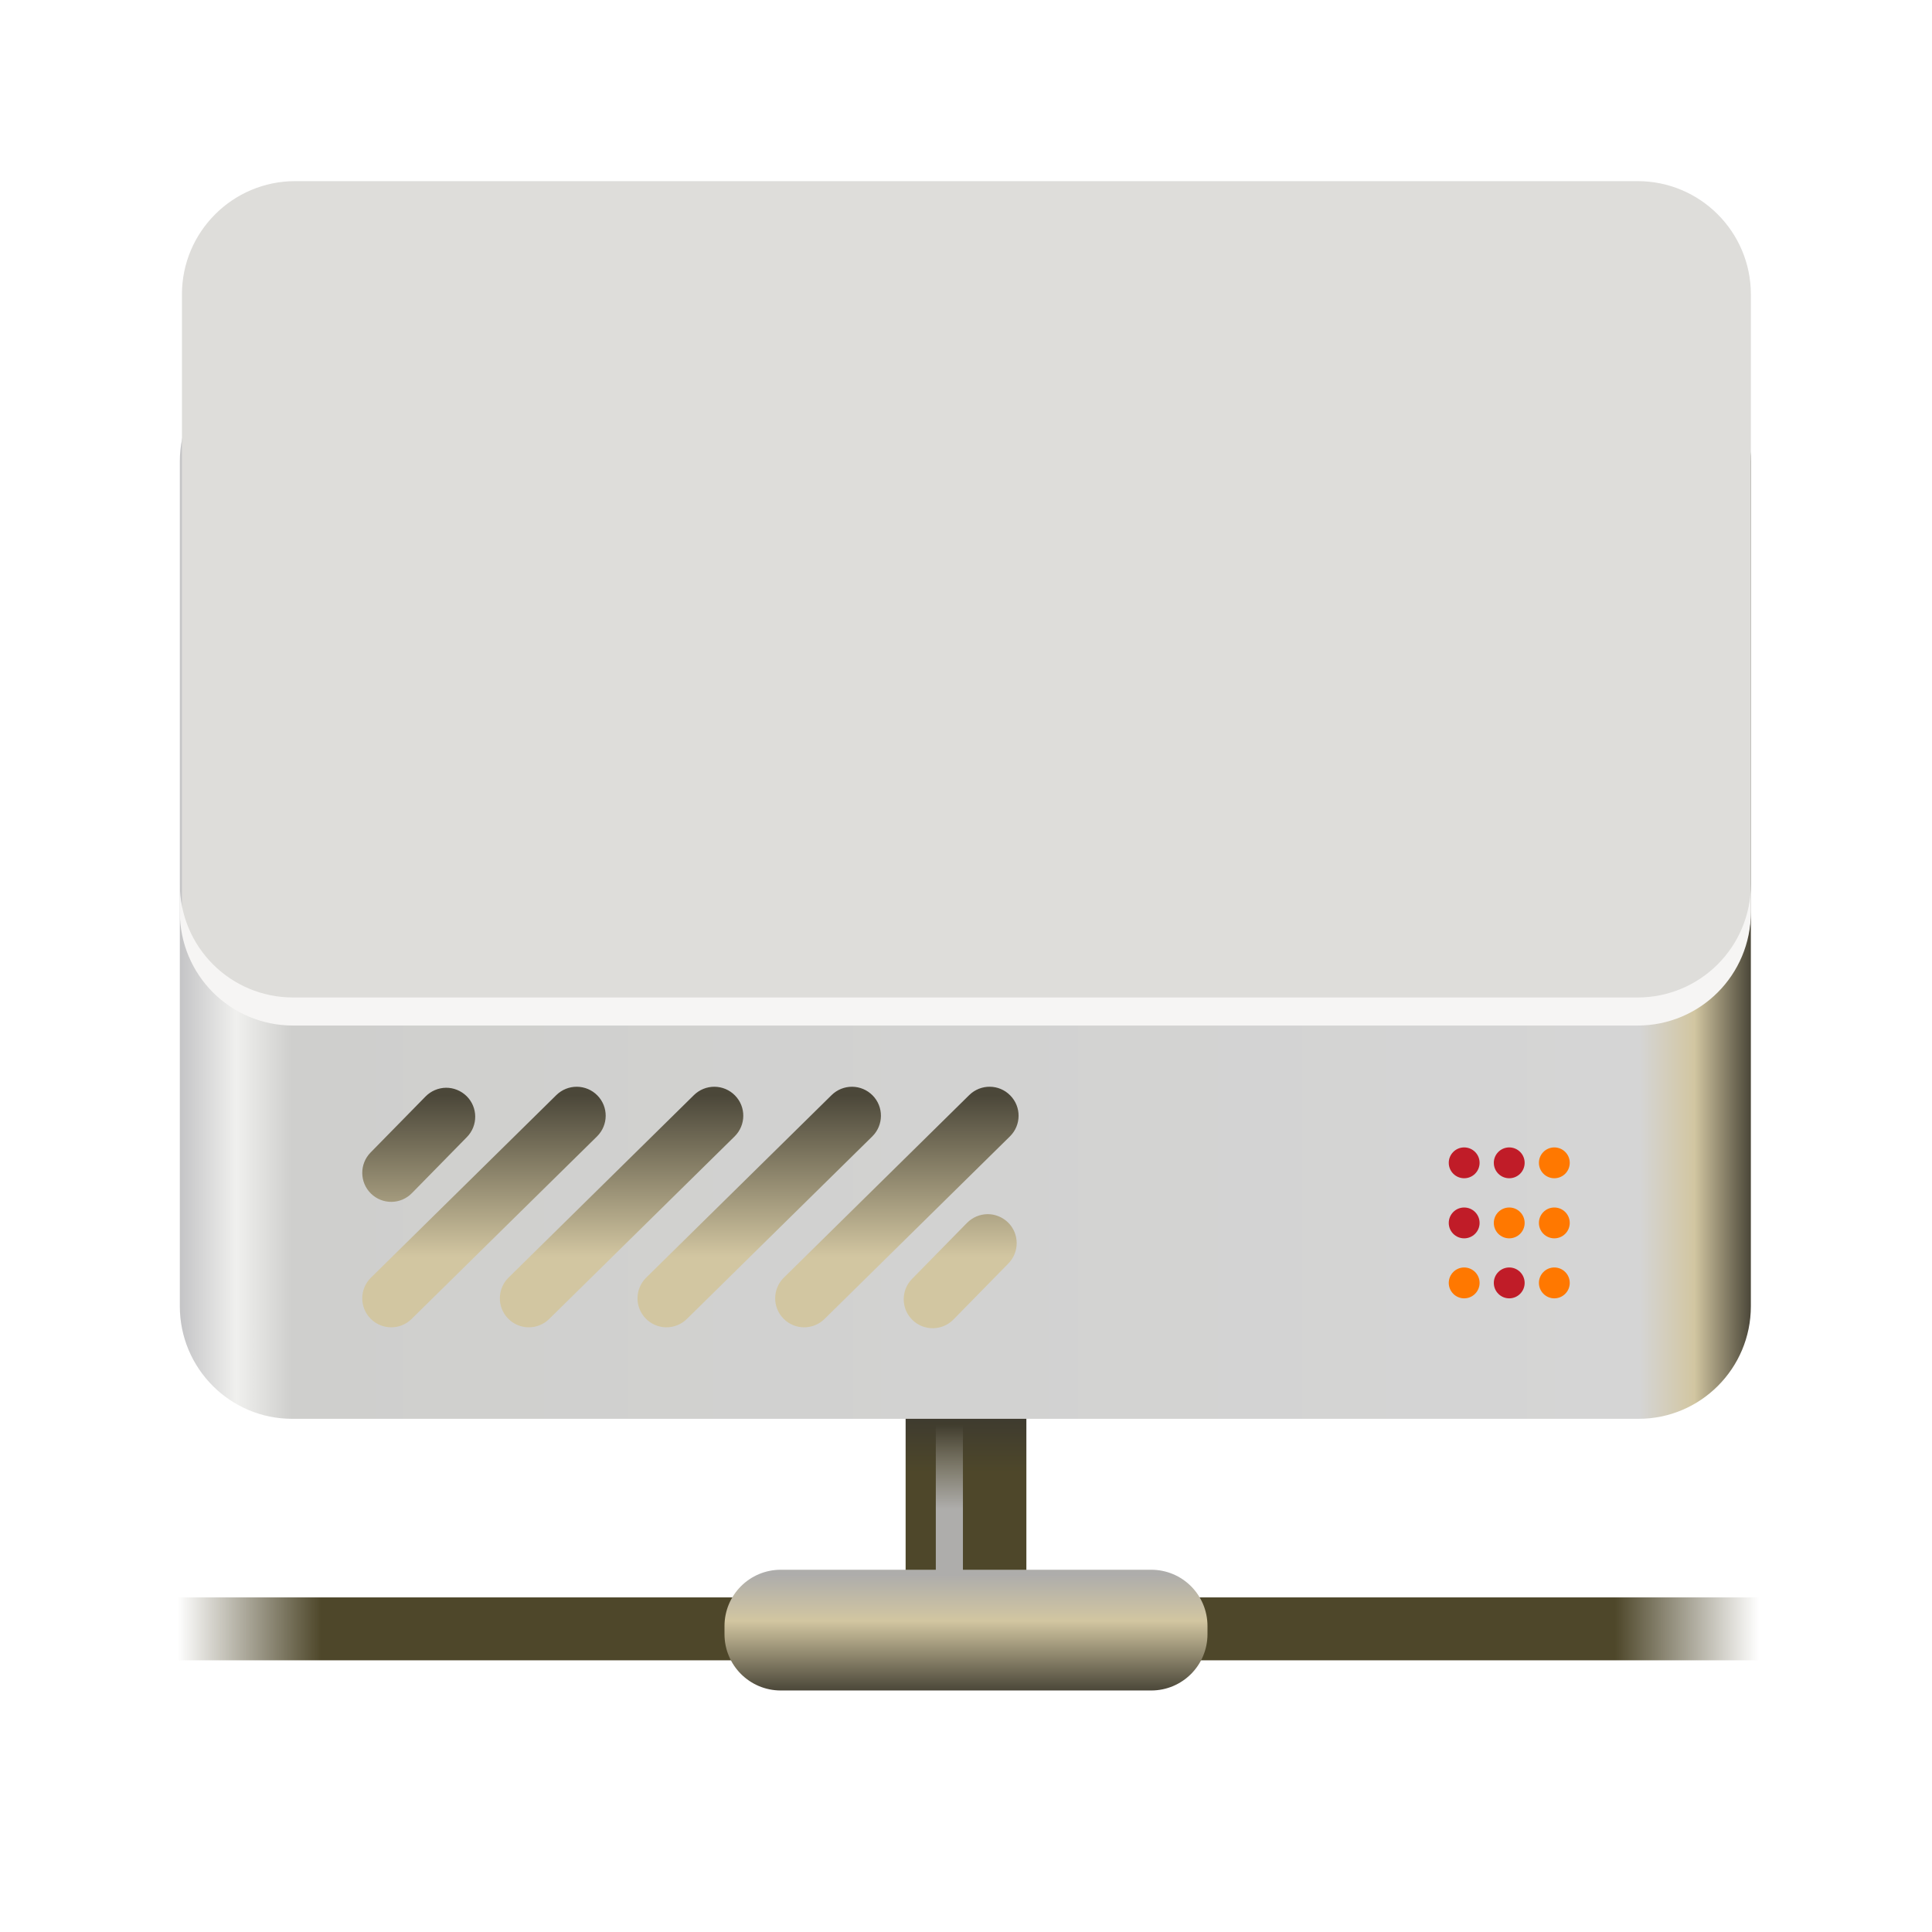
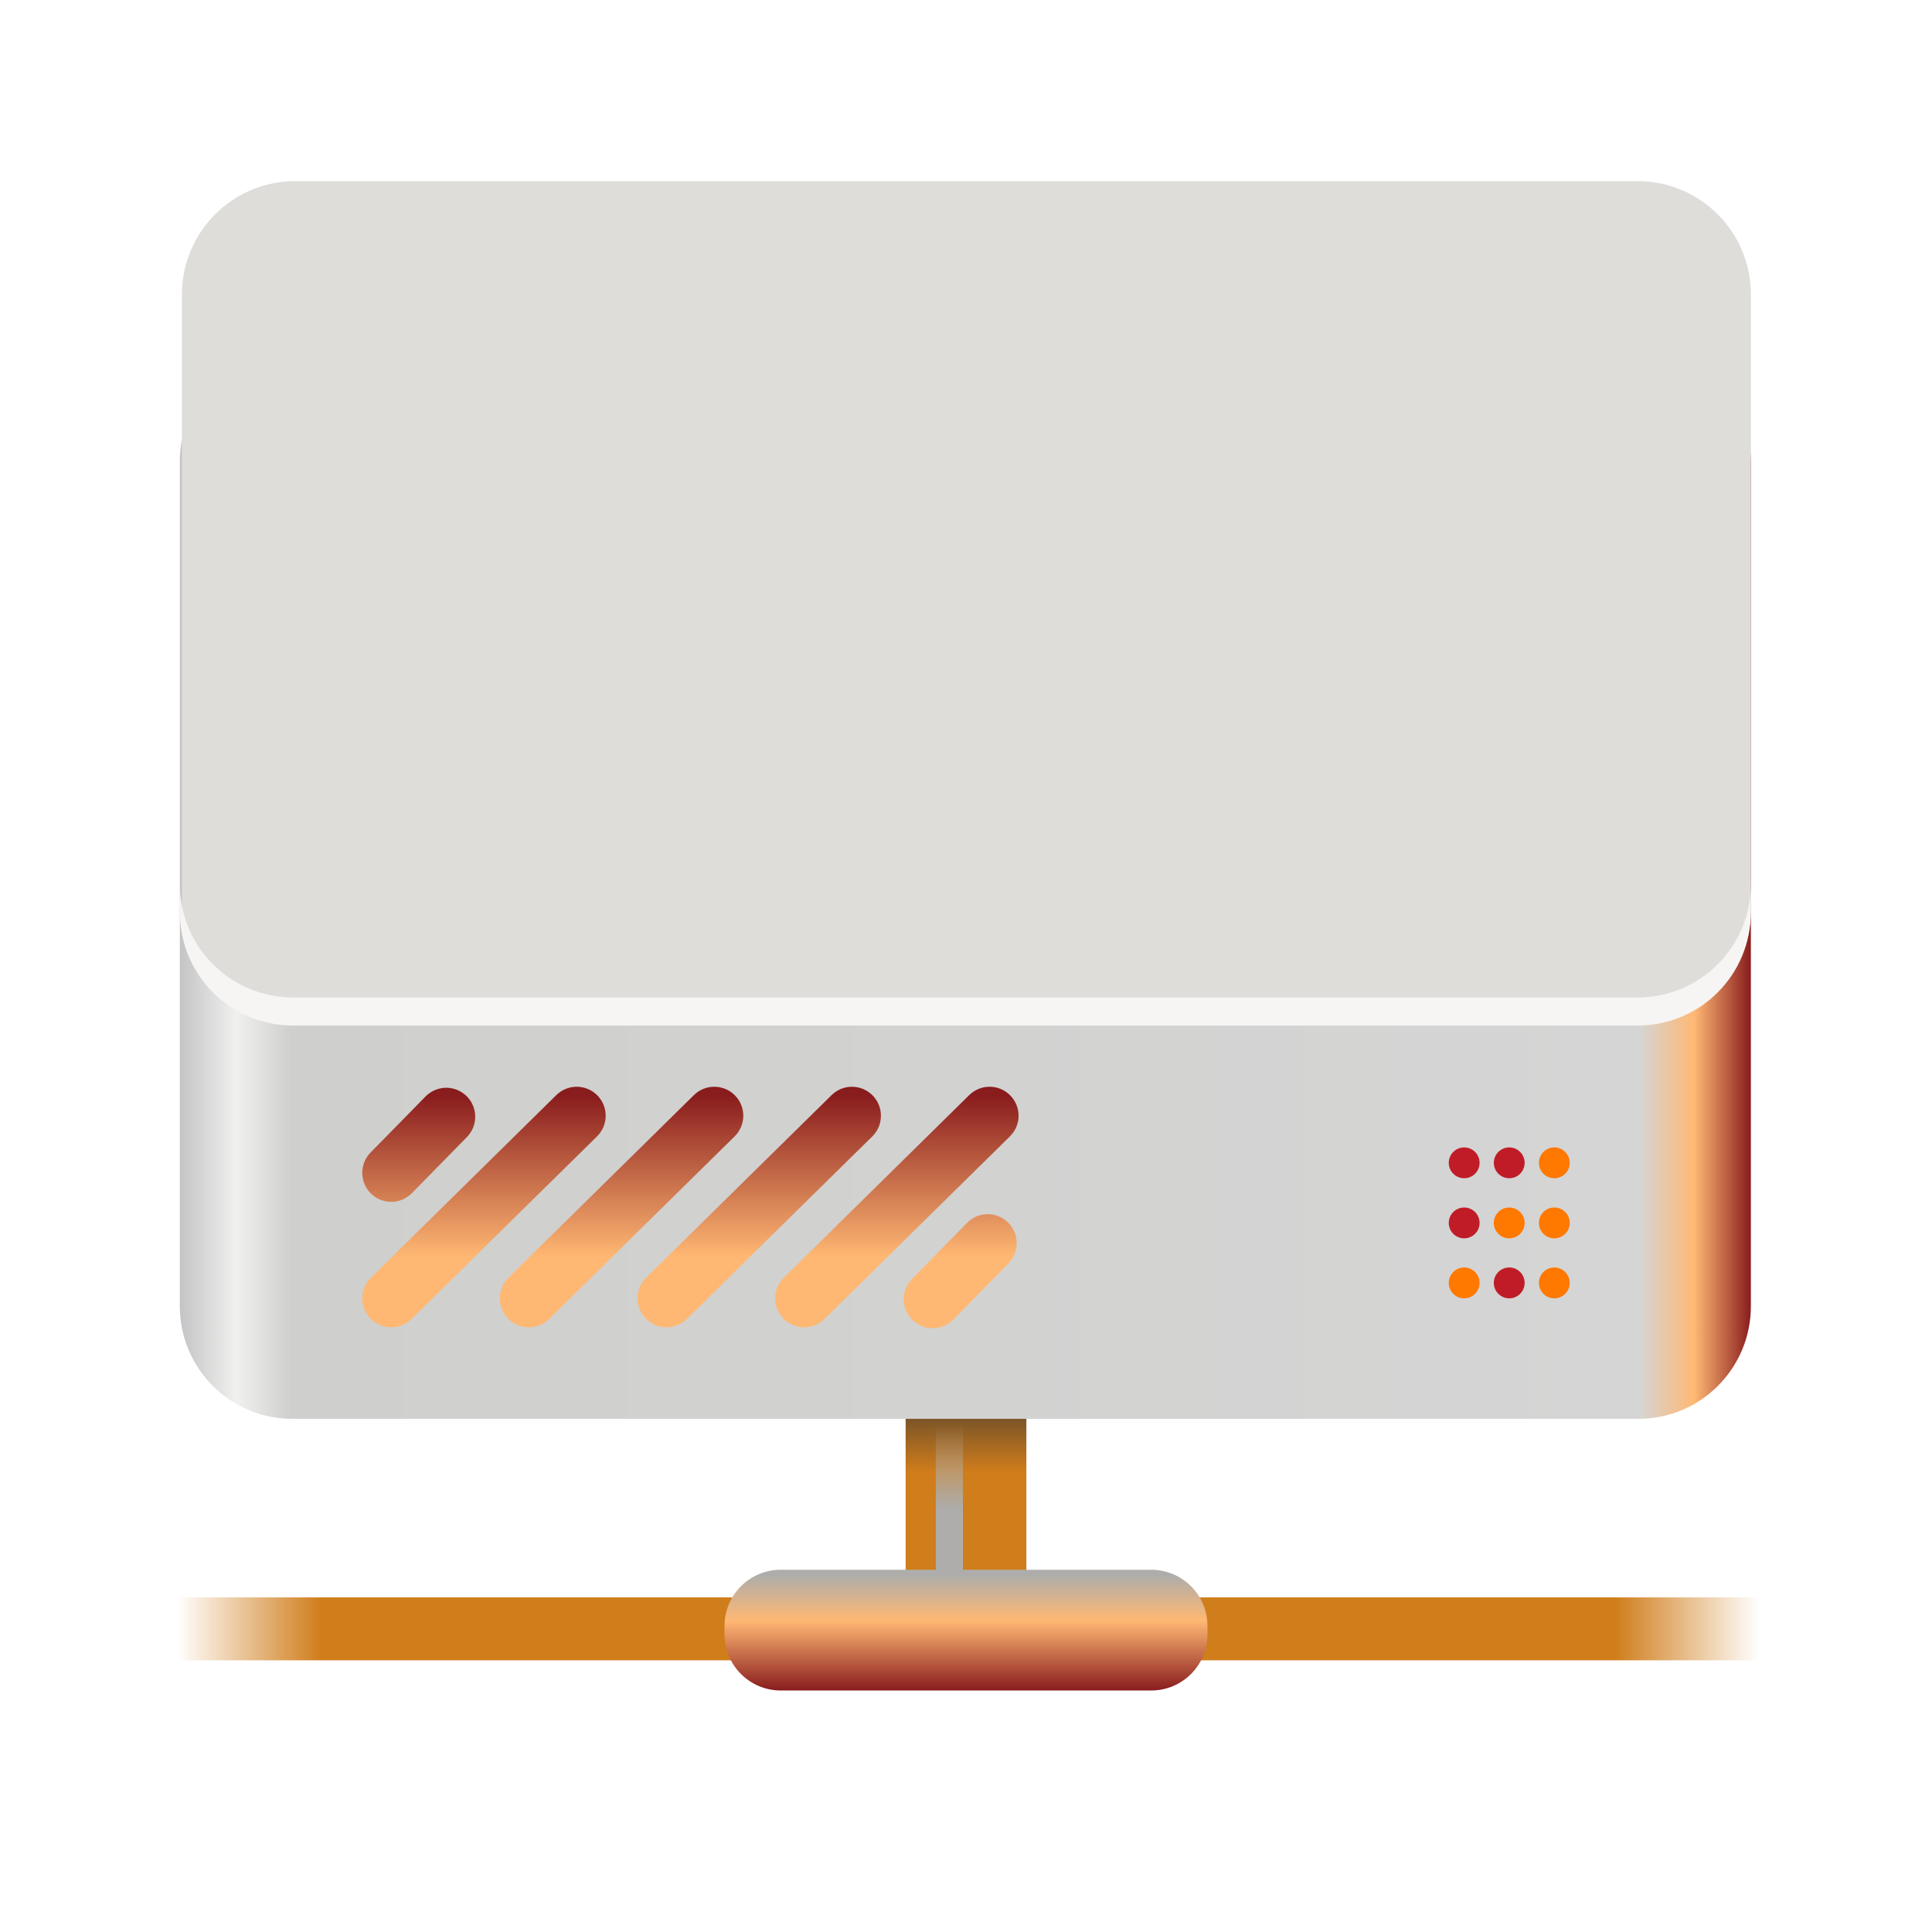
<svg xmlns="http://www.w3.org/2000/svg" height="128px" viewBox="0 0 128 128" width="128px">
  <linearGradient id="a" gradientTransform="matrix(0 -0.932866 -1 0 -0.000006 -170.9182)" gradientUnits="userSpaceOnUse" x1="-280.624" x2="-287.765" y1="-66.117" y2="-66.117">
    <stop offset="0" stop-color="#313133" />
-     <stop offset="1" stop-color="#4e472a" />
+     <stop offset="1" stop-color="#d07d1b" />
  </linearGradient>
  <linearGradient id="b" gradientTransform="matrix(0 -1 -1 0 0 -172)" gradientUnits="userSpaceOnUse" x1="-271.975" x2="-266.415" y1="-62.938" y2="-62.938">
    <stop offset="0" stop-color="#aeadab" />
    <stop offset="1" stop-color="#aeadab" stop-opacity="0" />
  </linearGradient>
  <linearGradient id="c" gradientTransform="matrix(2.381786 0 0 2.083491 -2851.153 1636.157)" gradientUnits="userSpaceOnUse" x1="1202" x2="1246" y1="-735" y2="-735">
-     <stop offset="0" stop-color="#4e472a" stop-opacity="0" />
-     <stop offset="0.091" stop-color="#4e472a" />
-     <stop offset="0.909" stop-color="#4e472a" />
-     <stop offset="1" stop-color="#4e472a" stop-opacity="0" />
+     <stop offset="0" stop-color="#d07d1b" stop-opacity="0" />
+     <stop offset="0.091" stop-color="#d07d1b" />
+     <stop offset="0.909" stop-color="#d07d1b" />
+     <stop offset="1" stop-color="#d07d1b" stop-opacity="0" />
  </linearGradient>
  <linearGradient id="d" gradientTransform="matrix(0.25 0 0 0.166667 -164 168.6667)" gradientUnits="userSpaceOnUse" x1="904" x2="904" y1="-340" y2="-385.948">
-     <stop offset="0" stop-color="#4b4739" />
-     <stop offset="0.603" stop-color="#d2c6a1" />
+     <stop offset="0" stop-color="#891c1d" />
+     <stop offset="0.603" stop-color="#ffb873" />
    <stop offset="1" stop-color="#aeadab" />
  </linearGradient>
  <linearGradient id="e" gradientTransform="matrix(0.232338 0 0 0.233165 -8.671706 198.7827)" gradientUnits="userSpaceOnUse" x1="88.596" x2="536.596" y1="-449.394" y2="-449.394">
    <stop offset="0" stop-color="#c4c4c6" />
    <stop offset="0.036" stop-color="#f0f0ee" />
    <stop offset="0.071" stop-color="#cfcfcd" />
    <stop offset="0.929" stop-color="#d5d5d5" />
-     <stop offset="0.964" stop-color="#d2c6a1" />
-     <stop offset="1" stop-color="#4b4739" />
+     <stop offset="0.964" stop-color="#ffb873" />
+     <stop offset="1" stop-color="#891c1d" />
  </linearGradient>
  <linearGradient id="f" gradientUnits="userSpaceOnUse" x1="45.544" x2="45.544" y1="72.562" y2="83.275">
-     <stop offset="0" stop-color="#4b4739" />
-     <stop offset="1" stop-color="#d2c6a1" />
+     <stop offset="0" stop-color="#891c1d" />
+     <stop offset="1" stop-color="#ffb873" />
  </linearGradient>
  <path d="m 68 105.211 v -29.852 h -8 v 29.852 z m 0 0" fill="url(#a)" />
  <path d="m 63.797 105.211 v -29.852 h -1.797 v 29.852 z m 0 0" fill="url(#b)" />
  <path d="m 8.18 105.832 h 111.945 v 4.168 h -111.945 z m 0 0" fill="url(#c)" />
  <path d="m 51.73 104 h 24.539 c 2.062 0 3.73 1.668 3.73 3.73 v 0.539 c 0 2.062 -1.668 3.73 -3.73 3.73 h -24.539 c -2.062 0 -3.73 -1.668 -3.73 -3.73 v -0.539 c 0 -2.062 1.668 -3.73 3.73 -3.73 z m 0 0" fill="url(#d)" />
  <path d="m 19.355 23.117 h 89.203 c 4.109 0 7.441 3.34 7.441 7.461 v 55.961 c 0 4.121 -3.332 7.461 -7.441 7.461 h -89.203 c -4.109 0 -7.441 -3.34 -7.441 -7.461 v -55.961 c 0 -4.121 3.332 -7.461 7.441 -7.461 z m 0 0" fill="url(#e)" />
  <path d="m 19.562 12 h 88.93 c 4.148 0 7.508 3.359 7.508 7.508 v 40.723 c 0 4.148 -3.359 7.508 -7.508 7.508 h -88.93 c -4.145 0 -7.508 -3.359 -7.508 -7.508 v -40.723 c 0 -4.148 3.363 -7.508 7.508 -7.508 z m 0 0" fill="#deddda" />
  <g fill="#ff7800">
    <path d="m 104 84.996 c 0 0.562 -0.457 1.023 -1.023 1.023 c -0.562 0 -1.02 -0.461 -1.02 -1.023 s 0.457 -1.023 1.02 -1.023 c 0.566 0 1.023 0.461 1.023 1.023 z m 0 0" />
    <path d="m 104 81.023 c 0 0.562 -0.457 1.02 -1.023 1.02 c -0.562 0 -1.02 -0.457 -1.02 -1.02 c 0 -0.566 0.457 -1.023 1.02 -1.023 c 0.566 0 1.023 0.457 1.023 1.023 z m 0 0" />
    <path d="m 104 77.039 c 0 0.566 -0.457 1.023 -1.023 1.023 c -0.562 0 -1.02 -0.457 -1.02 -1.023 c 0 -0.562 0.457 -1.02 1.02 -1.02 c 0.566 0 1.023 0.457 1.023 1.02 z m 0 0" />
  </g>
  <path d="m 11.914 58.566 v 1.859 c 0 4.168 3.348 7.52 7.508 7.52 h 89.066 c 4.16 0 7.512 -3.352 7.512 -7.52 v -1.859 c 0 4.164 -3.352 7.52 -7.512 7.52 h -89.066 c -4.16 0 -7.508 -3.355 -7.508 -7.52 z m 0 0" fill="#f6f5f4" />
  <path d="m 101.012 84.996 c 0 0.562 -0.457 1.023 -1.02 1.023 c -0.566 0 -1.023 -0.461 -1.023 -1.023 s 0.457 -1.023 1.023 -1.023 c 0.562 0 1.02 0.461 1.02 1.023 z m 0 0" fill="#c01c28" />
  <path d="m 101.012 81.023 c 0 0.562 -0.457 1.02 -1.02 1.02 c -0.566 0 -1.023 -0.457 -1.023 -1.02 c 0 -0.566 0.457 -1.023 1.023 -1.023 c 0.562 0 1.02 0.457 1.02 1.023 z m 0 0" fill="#ff7800" />
  <path d="m 101.012 77.039 c 0 0.566 -0.457 1.023 -1.02 1.023 c -0.566 0 -1.023 -0.457 -1.023 -1.023 c 0 -0.562 0.457 -1.02 1.023 -1.02 c 0.562 0 1.02 0.457 1.02 1.02 z m 0 0" fill="#c01c28" />
  <path d="m 98.027 84.996 c 0 0.562 -0.457 1.023 -1.023 1.023 c -0.562 0 -1.02 -0.461 -1.02 -1.023 s 0.457 -1.023 1.02 -1.023 c 0.566 0 1.023 0.461 1.023 1.023 z m 0 0" fill="#ff7800" />
  <path d="m 98.027 81.023 c 0 0.562 -0.457 1.02 -1.023 1.02 c -0.562 0 -1.02 -0.457 -1.02 -1.02 c 0 -0.566 0.457 -1.023 1.02 -1.023 c 0.566 0 1.023 0.457 1.023 1.023 z m 0 0" fill="#c01c28" />
  <path d="m 98.027 77.039 c 0 0.566 -0.457 1.023 -1.023 1.023 c -0.562 0 -1.02 -0.457 -1.02 -1.023 c 0 -0.562 0.457 -1.02 1.02 -1.02 c 0.566 0 1.023 0.457 1.023 1.02 z m 0 0" fill="#c01c28" />
  <path d="m 65.422 80.441 c -0.512 0.008 -0.996 0.215 -1.355 0.578 l -3.645 3.715 c -0.742 0.758 -0.73 1.973 0.027 2.715 c 0.758 0.742 1.973 0.73 2.715 -0.023 l 3.645 -3.719 c 0.742 -0.758 0.73 -1.973 -0.023 -2.715 c -0.367 -0.355 -0.855 -0.555 -1.363 -0.551 z m -35.875 -8.375 c -0.508 0.008 -0.996 0.215 -1.352 0.578 l -3.645 3.715 c -0.742 0.758 -0.73 1.973 0.023 2.715 c 0.758 0.746 1.973 0.734 2.715 -0.023 l 3.648 -3.719 c 0.742 -0.758 0.73 -1.973 -0.027 -2.715 c -0.363 -0.355 -0.855 -0.555 -1.363 -0.551 z m 8.676 -0.066 c -0.512 -0.004 -1 0.195 -1.363 0.551 l -12.285 12.098 c -0.758 0.746 -0.766 1.961 -0.023 2.715 c 0.746 0.758 1.961 0.766 2.715 0.023 l 12.289 -12.098 c 0.754 -0.746 0.766 -1.961 0.02 -2.715 c -0.355 -0.363 -0.844 -0.57 -1.352 -0.574 z m 9.117 0 c -0.512 -0.004 -1 0.195 -1.363 0.551 l -12.289 12.098 c -0.754 0.746 -0.762 1.961 -0.02 2.715 c 0.746 0.758 1.961 0.766 2.715 0.023 l 12.289 -12.098 c 0.754 -0.746 0.766 -1.961 0.02 -2.715 c -0.355 -0.363 -0.844 -0.57 -1.352 -0.574 z m 9.117 0 c -0.508 -0.004 -0.996 0.195 -1.359 0.551 l -12.289 12.098 c -0.754 0.746 -0.766 1.961 -0.02 2.715 c 0.355 0.363 0.844 0.57 1.352 0.574 c 0.512 0.004 1 -0.195 1.363 -0.551 l 12.289 -12.098 c 0.754 -0.746 0.762 -1.961 0.02 -2.715 c -0.359 -0.363 -0.844 -0.57 -1.355 -0.574 z m 7.758 0.551 l -12.285 12.098 c -0.754 0.746 -0.766 1.961 -0.02 2.715 c 0.742 0.758 1.957 0.766 2.715 0.023 l 12.285 -12.098 c 0.758 -0.746 0.766 -1.961 0.02 -2.715 c -0.742 -0.758 -1.957 -0.766 -2.715 -0.023 z m 0 0" fill="url(#f)" />
</svg>
